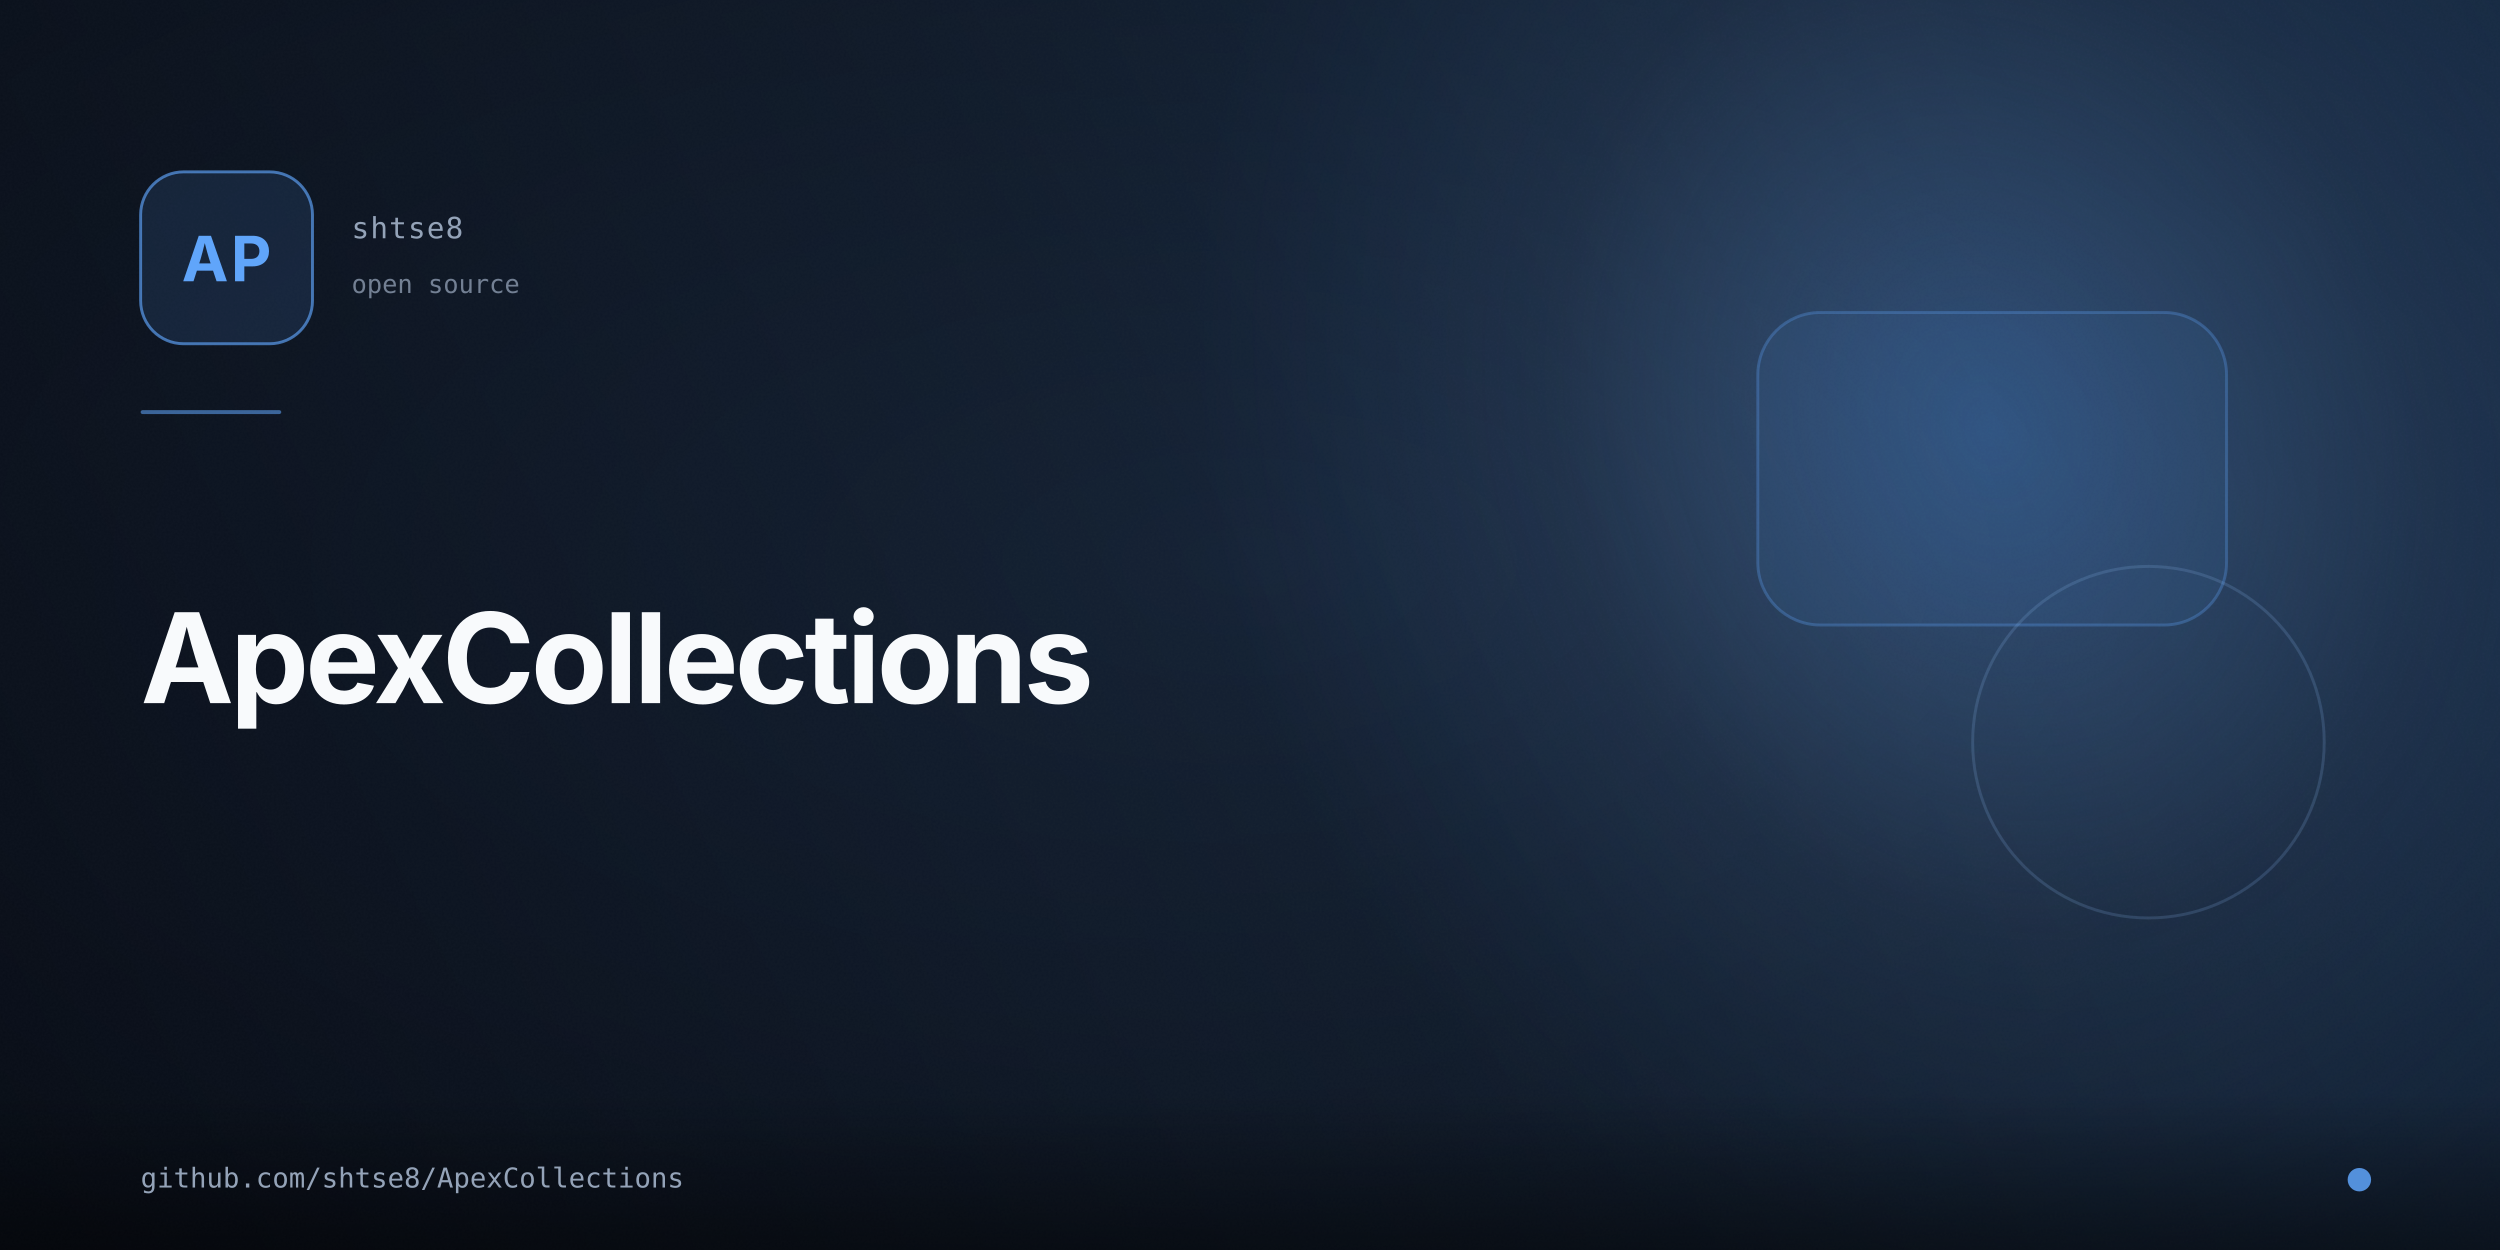
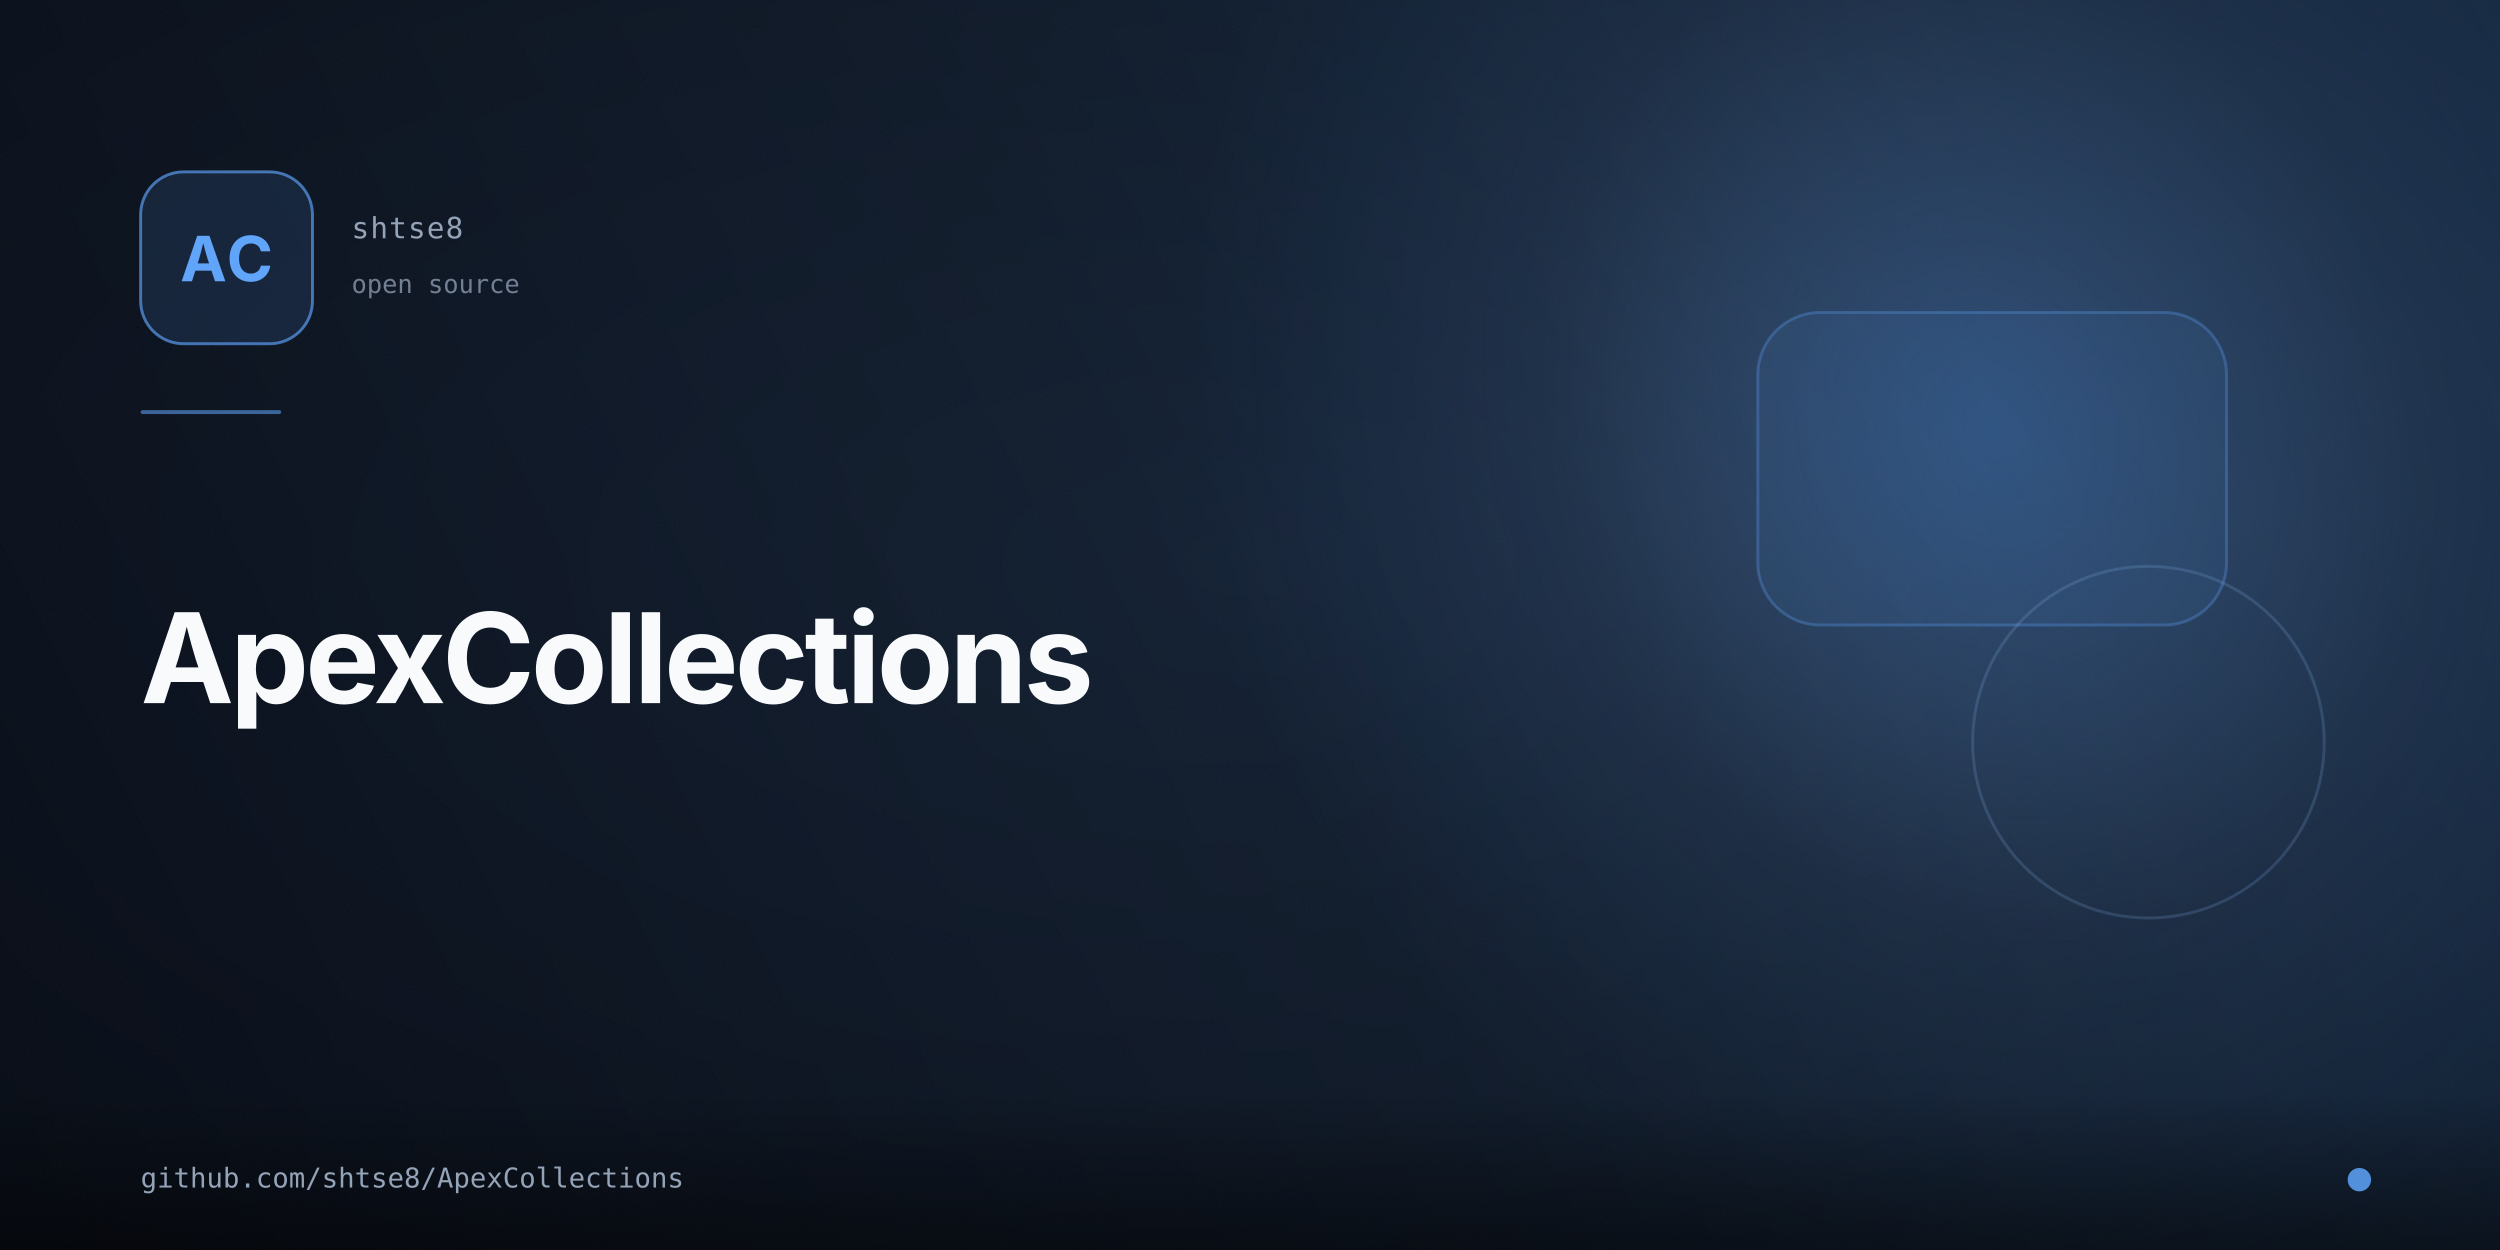
<svg xmlns="http://www.w3.org/2000/svg" width="1280" height="640" viewBox="0 0 1280 640" fill="none">
  <defs>
    <linearGradient id="bg" x1="0" y1="640" x2="1280" y2="0" gradientUnits="userSpaceOnUse">
      <stop offset="0%" stop-color="#0b1220" />
      <stop offset="48%" stop-color="#132033" />
      <stop offset="100%" stop-color="#1e3a5f" />
    </linearGradient>
    <radialGradient id="glow" cx="0" cy="0" r="1" gradientUnits="userSpaceOnUse" gradientTransform="translate(1020 220) rotate(70) scale(480 400)">
      <stop offset="0%" stop-color="#60a5fa" stop-opacity="0.38" />
      <stop offset="55%" stop-color="#93c5fd" stop-opacity="0.08" />
      <stop offset="100%" stop-color="#60a5fa" stop-opacity="0" />
    </radialGradient>
    <radialGradient id="vignette" cx="50%" cy="45%" r="70%">
      <stop offset="0%" stop-color="#000000" stop-opacity="0" />
      <stop offset="100%" stop-color="#000000" stop-opacity="0.35" />
    </radialGradient>
    <linearGradient id="floor" x1="0" y1="0" x2="0" y2="1">
      <stop offset="0%" stop-color="#000000" stop-opacity="0" />
      <stop offset="100%" stop-color="#000000" stop-opacity="0.45" />
    </linearGradient>
    <filter id="grain" x="0" y="0" width="100%" height="100%">
      <feTurbulence type="fractalNoise" baseFrequency="0.85" numOctaves="2" stitchTiles="stitch" result="n" />
      <feColorMatrix type="matrix" values="0 0 0 0 1  0 0 0 0 1  0 0 0 0 1  0 0 0 0.04 0" in="n" />
    </filter>
  </defs>
  <rect width="1280" height="640" fill="url(#bg)" />
  <rect width="1280" height="640" fill="url(#glow)" />
  <rect width="1280" height="640" fill="url(#vignette)" />
  <rect width="1280" height="640" filter="url(#grain)" opacity="0.55" />
  <g opacity="0.85">
    <rect x="900" y="160" width="240" height="160" rx="32" fill="#60a5fa" fill-opacity="0.08" stroke="#60a5fa" stroke-opacity="0.35" stroke-width="1.5" />
    <circle cx="1100" cy="380" r="90" fill="none" stroke="#93c5fd" stroke-opacity="0.2" stroke-width="1.5" />
  </g>
  <rect x="72" y="88" width="88" height="88" rx="22" fill="#60a5fa" fill-opacity="0.12" stroke="#60a5fa" stroke-opacity="0.65" stroke-width="1.5" />
-   <text x="116" y="144" text-anchor="middle" fill="#60a5fa" font-family="ui-sans-serif, system-ui, -apple-system, Segoe UI, sans-serif" font-size="32" font-weight="700" letter-spacing="0.04em">AP</text>
+   <text x="116" y="144" text-anchor="middle" fill="#60a5fa" font-family="ui-sans-serif, system-ui, -apple-system, Segoe UI, sans-serif" font-size="32" font-weight="700" letter-spacing="0.04em">AC</text>
  <text x="180" y="122" fill="#94a3b8" font-family="ui-monospace, SFMono-Regular, Menlo, monospace" font-size="15" letter-spacing="0.04em">shtse8</text>
  <text x="180" y="150" fill="#94a3b8" fill-opacity="0.75" font-family="ui-monospace, SFMono-Regular, Menlo, monospace" font-size="13">open source</text>
  <rect x="72" y="210" width="72" height="2" rx="1" fill="#60a5fa" fill-opacity="0.55" />
  <text x="72" y="360" fill="#f8fafc" font-family="ui-sans-serif, system-ui, -apple-system, Segoe UI, sans-serif" font-size="64" font-weight="700" letter-spacing="-0.03em">ApexCollections</text>
  <rect x="0" y="560" width="1280" height="80" fill="url(#floor)" />
  <text x="72" y="608" fill="#94a3b8" font-family="ui-monospace, SFMono-Regular, Menlo, monospace" font-size="14">github.com/shtse8/ApexCollections</text>
  <circle cx="1208" cy="604" r="6" fill="#60a5fa" fill-opacity="0.85" />
</svg>
